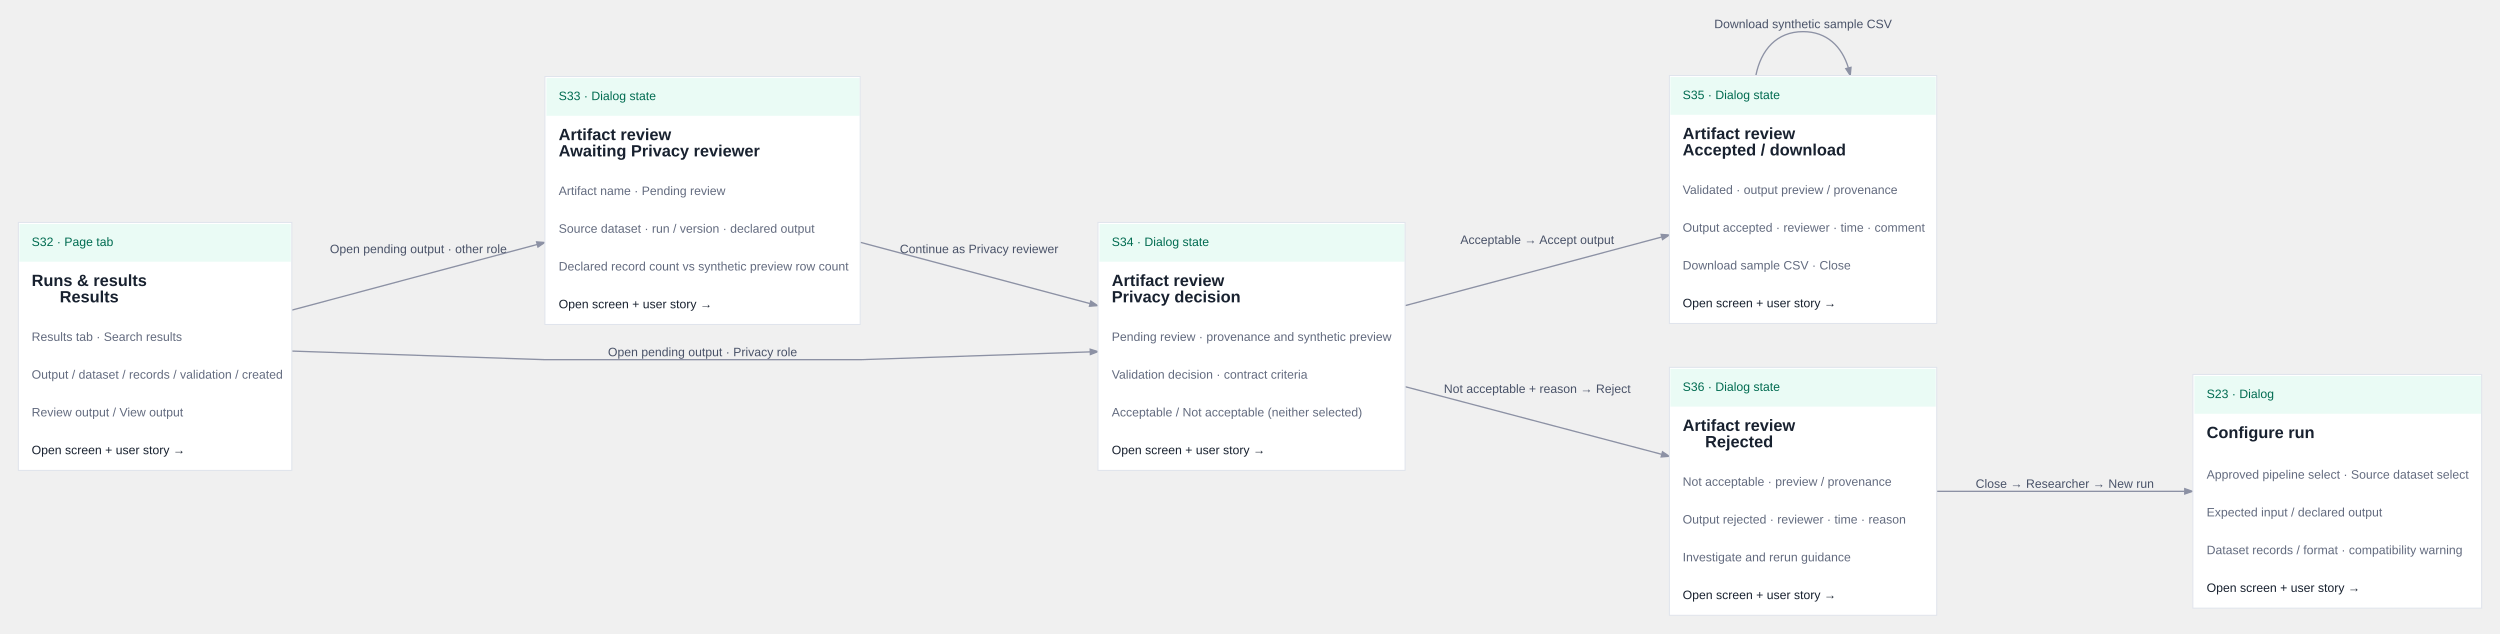
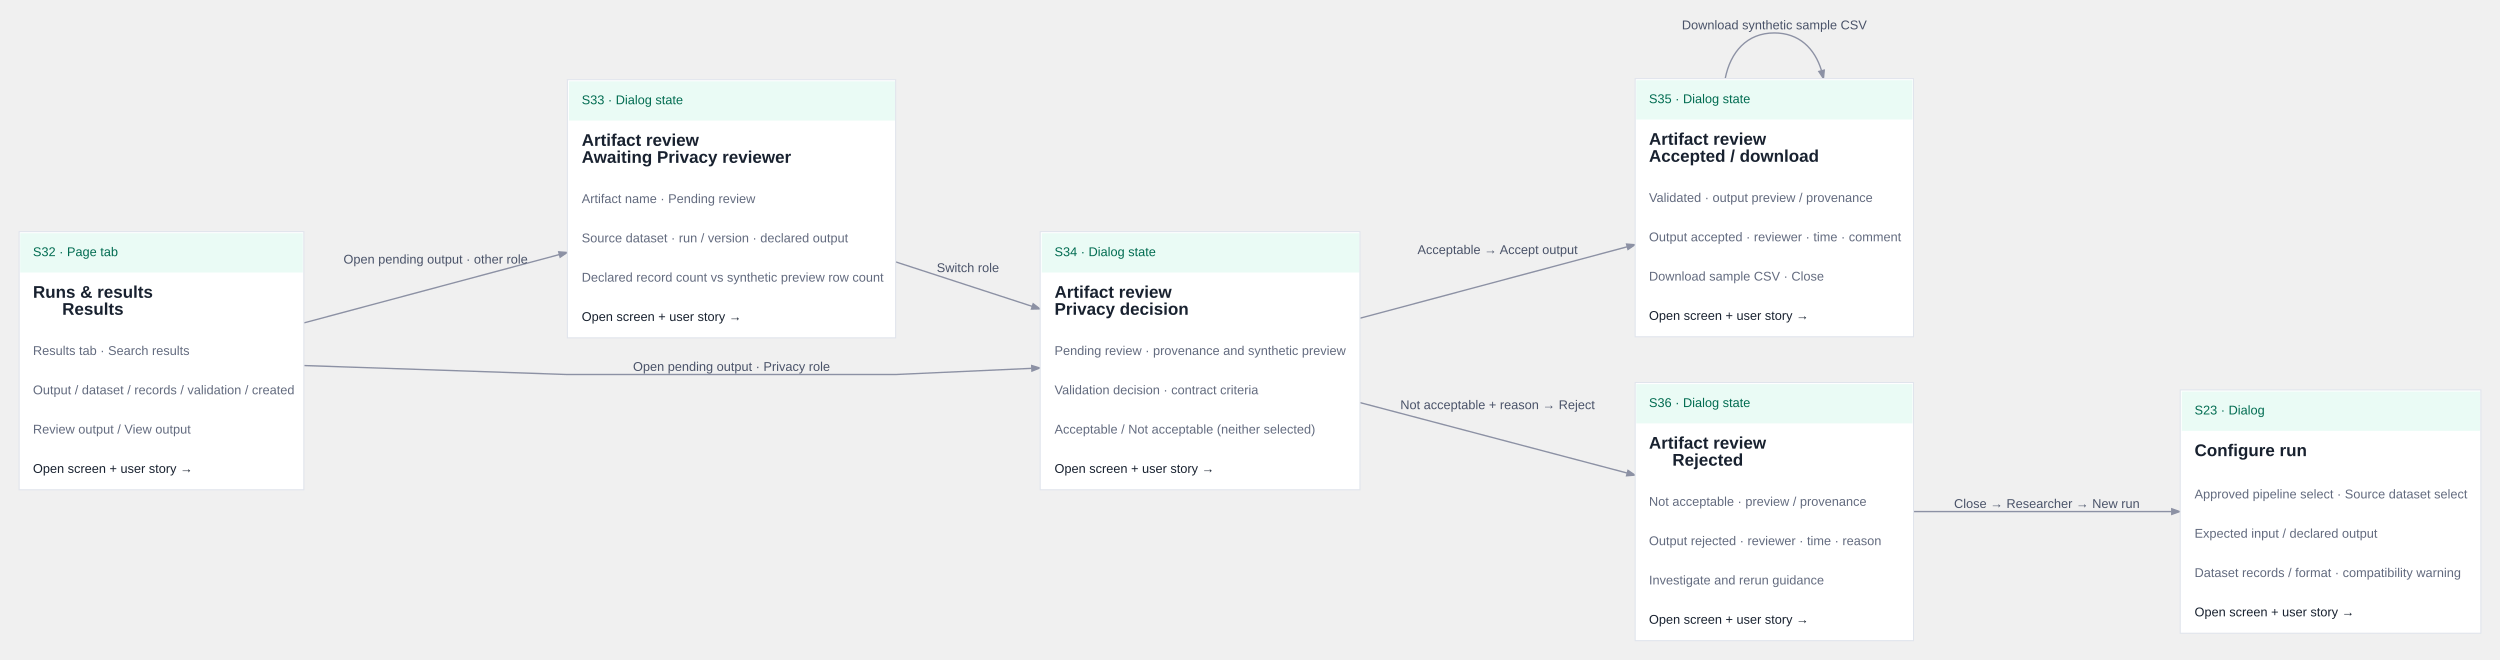
- <svg xmlns="http://www.w3.org/2000/svg" xmlns:xlink="http://www.w3.org/1999/xlink" width="2450pt" height="621pt" viewBox="0.00 0.00 2450.00 621.00">
+ <svg xmlns="http://www.w3.org/2000/svg" xmlns:xlink="http://www.w3.org/1999/xlink" width="2353pt" height="621pt" viewBox="0.00 0.00 2353.00 621.00">
  <g id="graph0" class="graph" transform="scale(1 1) rotate(0) translate(18 603)">
    <g id="edge1" class="edge">
      <g id="a_edge1">
        <a xlink:title="Open pending output · other role">
          <path fill="none" stroke="#8c91a4" stroke-width="1.3" d="M268.15,-299.12C340.94,-318.6 431.64,-342.86 508.39,-363.4" />
          <polygon fill="#8c91a4" stroke="#8c91a4" stroke-width="1.3" points="507.85,-365.97 515.77,-365.37 509.21,-360.9 507.85,-365.97" />
        </a>
      </g>
      <text text-anchor="middle" x="392" y="-354.9" font-family="Arial" font-size="12.00" fill="#495268">Open pending output · other role</text>
    </g>
    <g id="edge3" class="edge">
      <g id="a_edge3">
        <a xlink:title="Open pending output · Privacy role">
-           <path fill="none" stroke="#8c91a4" stroke-width="1.3" d="M268.26,-258.95C378.12,-255.2 516,-250.5 516,-250.5 516,-250.5 825,-250.5 825,-250.5 825,-250.5 944.87,-254.57 1050.4,-258.16" />
-           <polygon fill="#8c91a4" stroke="#8c91a4" stroke-width="1.3" points="1050.39,-260.79 1057.97,-258.42 1050.57,-255.54 1050.39,-260.79" />
+           <path fill="none" stroke="#8c91a4" stroke-width="1.3" d="M268.26,-258.95C378.12,-255.2 516,-250.5 516,-250.5 516,-250.5 825,-250.5 825,-250.5 825,-250.5 886.85,-253.32 952.98,-256.33" />
+           <polygon fill="#8c91a4" stroke="#8c91a4" stroke-width="1.3" points="953.03,-258.96 960.64,-256.68 953.27,-253.71 953.03,-258.96" />
        </a>
      </g>
      <text text-anchor="middle" x="670.5" y="-253.9" font-family="Arial" font-size="12.00" fill="#495268">Open pending output · Privacy role</text>
    </g>
    <g id="edge2" class="edge">
      <g id="a_edge2">
-         <a xlink:title="Continue as Privacy reviewer">
-           <path fill="none" stroke="#8c91a4" stroke-width="1.3" d="M825.1,-365.52C895.68,-346.69 979.29,-324.38 1050.31,-305.44" />
-           <polygon fill="#8c91a4" stroke="#8c91a4" stroke-width="1.3" points="1051.01,-307.97 1057.58,-303.5 1049.66,-302.89 1051.01,-307.97" />
+         <a xlink:title="Switch role">
+           <path fill="none" stroke="#8c91a4" stroke-width="1.3" d="M825.04,-356.49C866.65,-342.93 911.74,-328.25 953.53,-314.63" />
+           <polygon fill="#8c91a4" stroke="#8c91a4" stroke-width="1.3" points="954.43,-317.1 960.74,-312.28 952.8,-312.11 954.43,-317.1" />
        </a>
      </g>
-       <text text-anchor="middle" x="941.5" y="-354.9" font-family="Arial" font-size="12.00" fill="#495268">Continue as Privacy reviewer</text>
+       <text text-anchor="middle" x="893" y="-346.9" font-family="Arial" font-size="12.00" fill="#495268">Switch role</text>
    </g>
    <g id="edge4" class="edge">
      <g id="a_edge4">
        <a xlink:title="Acceptable → Accept output">
-           <path fill="none" stroke="#8c91a4" stroke-width="1.3" d="M1359.14,-303.52C1437.84,-324.56 1533.64,-350.18 1610.46,-370.72" />
-           <polygon fill="#8c91a4" stroke="#8c91a4" stroke-width="1.3" points="1609.91,-373.29 1617.84,-372.69 1611.27,-368.22 1609.91,-373.29" />
+           <path fill="none" stroke="#8c91a4" stroke-width="1.3" d="M1262.14,-303.52C1340.84,-324.56 1436.64,-350.18 1513.46,-370.72" />
+           <polygon fill="#8c91a4" stroke="#8c91a4" stroke-width="1.3" points="1512.91,-373.29 1520.84,-372.69 1514.27,-368.22 1512.91,-373.29" />
        </a>
      </g>
-       <text text-anchor="middle" x="1488.5" y="-363.9" font-family="Arial" font-size="12.00" fill="#495268">Acceptable → Accept output</text>
+       <text text-anchor="middle" x="1391.5" y="-363.9" font-family="Arial" font-size="12.00" fill="#495268">Acceptable → Accept output</text>
    </g>
    <g id="edge5" class="edge">
      <g id="a_edge5">
        <a xlink:title="Not acceptable + reason → Reject">
-           <path fill="none" stroke="#8c91a4" stroke-width="1.3" d="M1359.14,-224.04C1437.84,-203.29 1533.64,-178.03 1610.46,-157.77" />
-           <polygon fill="#8c91a4" stroke="#8c91a4" stroke-width="1.3" points="1611.25,-160.27 1617.84,-155.82 1609.91,-155.2 1611.25,-160.27" />
+           <path fill="none" stroke="#8c91a4" stroke-width="1.3" d="M1262.14,-224.04C1340.84,-203.29 1436.64,-178.03 1513.46,-157.77" />
+           <polygon fill="#8c91a4" stroke="#8c91a4" stroke-width="1.3" points="1514.25,-160.27 1520.84,-155.82 1512.91,-155.2 1514.25,-160.27" />
        </a>
      </g>
-       <text text-anchor="middle" x="1488.5" y="-217.9" font-family="Arial" font-size="12.00" fill="#495268">Not acceptable + reason → Reject</text>
+       <text text-anchor="middle" x="1391.5" y="-217.9" font-family="Arial" font-size="12.00" fill="#495268">Not acceptable + reason → Reject</text>
    </g>
    <g id="edge6" class="edge">
      <g id="a_edge6">
        <a xlink:title="Download synthetic sample CSV">
-           <path fill="none" stroke="#8c91a4" stroke-width="1.3" d="M1702.76,-529.09C1707.71,-554.07 1723.12,-572 1749,-572 1772.25,-572 1787.05,-557.53 1793.41,-536.48" />
-           <polygon fill="#8c91a4" stroke="#8c91a4" stroke-width="1.3" points="1795.98,-537.01 1795.24,-529.09 1790.89,-535.74 1795.98,-537.01" />
+           <path fill="none" stroke="#8c91a4" stroke-width="1.3" d="M1605.76,-529.09C1610.71,-554.07 1626.12,-572 1652,-572 1675.25,-572 1690.05,-557.53 1696.41,-536.48" />
+           <polygon fill="#8c91a4" stroke="#8c91a4" stroke-width="1.3" points="1698.98,-537.01 1698.24,-529.09 1693.89,-535.74 1698.98,-537.01" />
        </a>
      </g>
-       <text text-anchor="middle" x="1749" y="-575.4" font-family="Arial" font-size="12.00" fill="#495268">Download synthetic sample CSV</text>
+       <text text-anchor="middle" x="1652" y="-575.4" font-family="Arial" font-size="12.00" fill="#495268">Download synthetic sample CSV</text>
    </g>
    <g id="edge7" class="edge">
      <g id="a_edge7">
        <a xlink:title="Close → Researcher → New run">
-           <path fill="none" stroke="#8c91a4" stroke-width="1.3" d="M1880.25,-121.5C1953.9,-121.5 2046.26,-121.5 2122.75,-121.5" />
-           <polygon fill="#8c91a4" stroke="#8c91a4" stroke-width="1.3" points="2123.07,-124.13 2130.57,-121.5 2123.07,-118.88 2123.07,-124.13" />
+           <path fill="none" stroke="#8c91a4" stroke-width="1.3" d="M1783.25,-121.5C1856.9,-121.5 1949.26,-121.5 2025.75,-121.5" />
+           <polygon fill="#8c91a4" stroke="#8c91a4" stroke-width="1.3" points="2026.07,-124.13 2033.57,-121.5 2026.07,-118.88 2026.07,-124.13" />
        </a>
      </g>
-       <text text-anchor="middle" x="2005.5" y="-124.9" font-family="Arial" font-size="12.00" fill="#495268">Close → Researcher → New run</text>
+       <text text-anchor="middle" x="1908.5" y="-124.9" font-family="Arial" font-size="12.00" fill="#495268">Close → Researcher → New run</text>
    </g>
    <g id="node-S32" class="node">
      <g id="a_node-S32">
        <a xlink:href="#screen=S32&amp;journey=F09" xlink:title="Runs &amp; results · Results">
          <polygon fill="white" stroke="transparent" points="0,-142 0,-385 268,-385 268,-142 0,-142" />
          <polygon fill="#eafbf5" stroke="transparent" points="1,-346.5 1,-383.5 267,-383.5 267,-346.5 1,-346.5" />
          <text text-anchor="start" x="13" y="-361.9" font-family="Arial" font-size="12.00" fill="#006b50">S32 · Page tab</text>
          <text text-anchor="start" x="13" y="-322.7" font-family="Arial" font-weight="bold" font-size="16.00" fill="#18212f">Runs &amp; results</text>
          <text text-anchor="start" x="40.5" y="-306.7" font-family="Arial" font-weight="bold" font-size="16.00" fill="#18212f">Results</text>
          <text text-anchor="start" x="13" y="-268.9" font-family="Arial" font-size="12.00" fill="#626a7e">Results tab · Search results</text>
          <text text-anchor="start" x="13" y="-231.9" font-family="Arial" font-size="12.00" fill="#626a7e">Output / dataset / records / validation / created</text>
          <text text-anchor="start" x="13" y="-194.9" font-family="Arial" font-size="12.00" fill="#626a7e">Review output / View output</text>
          <text text-anchor="start" x="13" y="-157.9" font-family="Arial" font-size="12.00" fill="#18212f">Open screen + user story →</text>
          <polygon fill="none" stroke="#e0e4ec" points="0,-142 0,-385 268,-385 268,-142 0,-142" />
        </a>
      </g>
    </g>
    <g id="node-S33" class="node">
      <g id="a_node-S33">
        <a xlink:href="#screen=S33&amp;journey=F09" xlink:title="Artifact review · Awaiting Privacy reviewer">
          <polygon fill="white" stroke="transparent" points="516,-285 516,-528 825,-528 825,-285 516,-285" />
          <polygon fill="#eafbf5" stroke="transparent" points="517.5,-489.5 517.5,-526.5 824.5,-526.5 824.5,-489.5 517.5,-489.5" />
          <text text-anchor="start" x="529.5" y="-504.9" font-family="Arial" font-size="12.00" fill="#006b50">S33 · Dialog state</text>
          <text text-anchor="start" x="529.5" y="-465.7" font-family="Arial" font-weight="bold" font-size="16.00" fill="#18212f">Artifact review</text>
          <text text-anchor="start" x="529.5" y="-449.7" font-family="Arial" font-weight="bold" font-size="16.00" fill="#18212f">Awaiting Privacy reviewer</text>
          <text text-anchor="start" x="529.5" y="-411.9" font-family="Arial" font-size="12.00" fill="#626a7e">Artifact name · Pending review</text>
          <text text-anchor="start" x="529.5" y="-374.9" font-family="Arial" font-size="12.00" fill="#626a7e">Source dataset · run / version · declared output</text>
          <text text-anchor="start" x="529.5" y="-337.9" font-family="Arial" font-size="12.00" fill="#626a7e">Declared record count vs synthetic preview row count</text>
          <text text-anchor="start" x="529.5" y="-300.9" font-family="Arial" font-size="12.00" fill="#18212f">Open screen + user story →</text>
          <polygon fill="none" stroke="#e0e4ec" points="516,-285 516,-528 825,-528 825,-285 516,-285" />
        </a>
      </g>
    </g>
    <g id="node-S34" class="node">
      <g id="a_node-S34">
        <a xlink:href="#screen=S34&amp;journey=F09" xlink:title="Artifact review · Privacy decision">
-           <polygon fill="white" stroke="transparent" points="1058,-142 1058,-385 1359,-385 1359,-142 1058,-142" />
-           <polygon fill="#eafbf5" stroke="transparent" points="1059.5,-346.5 1059.5,-383.5 1358.5,-383.5 1358.5,-346.5 1059.5,-346.5" />
-           <text text-anchor="start" x="1071.5" y="-361.9" font-family="Arial" font-size="12.00" fill="#006b50">S34 · Dialog state</text>
-           <text text-anchor="start" x="1071.5" y="-322.7" font-family="Arial" font-weight="bold" font-size="16.00" fill="#18212f">Artifact review</text>
-           <text text-anchor="start" x="1071.5" y="-306.7" font-family="Arial" font-weight="bold" font-size="16.00" fill="#18212f">Privacy decision</text>
-           <text text-anchor="start" x="1071.5" y="-268.9" font-family="Arial" font-size="12.00" fill="#626a7e">Pending review · provenance and synthetic preview</text>
-           <text text-anchor="start" x="1071.5" y="-231.9" font-family="Arial" font-size="12.00" fill="#626a7e">Validation decision · contract criteria</text>
-           <text text-anchor="start" x="1071.5" y="-194.9" font-family="Arial" font-size="12.00" fill="#626a7e">Acceptable / Not acceptable (neither selected)</text>
-           <text text-anchor="start" x="1071.5" y="-157.9" font-family="Arial" font-size="12.00" fill="#18212f">Open screen + user story →</text>
-           <polygon fill="none" stroke="#e0e4ec" points="1058,-142 1058,-385 1359,-385 1359,-142 1058,-142" />
+           <polygon fill="white" stroke="transparent" points="961,-142 961,-385 1262,-385 1262,-142 961,-142" />
+           <polygon fill="#eafbf5" stroke="transparent" points="962.5,-346.5 962.5,-383.5 1261.5,-383.5 1261.5,-346.5 962.5,-346.5" />
+           <text text-anchor="start" x="974.5" y="-361.9" font-family="Arial" font-size="12.00" fill="#006b50">S34 · Dialog state</text>
+           <text text-anchor="start" x="974.5" y="-322.7" font-family="Arial" font-weight="bold" font-size="16.00" fill="#18212f">Artifact review</text>
+           <text text-anchor="start" x="974.5" y="-306.7" font-family="Arial" font-weight="bold" font-size="16.00" fill="#18212f">Privacy decision</text>
+           <text text-anchor="start" x="974.5" y="-268.9" font-family="Arial" font-size="12.00" fill="#626a7e">Pending review · provenance and synthetic preview</text>
+           <text text-anchor="start" x="974.5" y="-231.9" font-family="Arial" font-size="12.00" fill="#626a7e">Validation decision · contract criteria</text>
+           <text text-anchor="start" x="974.5" y="-194.9" font-family="Arial" font-size="12.00" fill="#626a7e">Acceptable / Not acceptable (neither selected)</text>
+           <text text-anchor="start" x="974.5" y="-157.9" font-family="Arial" font-size="12.00" fill="#18212f">Open screen + user story →</text>
+           <polygon fill="none" stroke="#e0e4ec" points="961,-142 961,-385 1262,-385 1262,-142 961,-142" />
        </a>
      </g>
    </g>
    <g id="node-S35" class="node">
      <g id="a_node-S35">
        <a xlink:href="#screen=S35&amp;journey=F09" xlink:title="Artifact review · Accepted / download">
-           <polygon fill="white" stroke="transparent" points="1618,-286 1618,-529 1880,-529 1880,-286 1618,-286" />
-           <polygon fill="#eafbf5" stroke="transparent" points="1619,-490.5 1619,-527.5 1879,-527.5 1879,-490.5 1619,-490.5" />
-           <text text-anchor="start" x="1631" y="-505.9" font-family="Arial" font-size="12.00" fill="#006b50">S35 · Dialog state</text>
-           <text text-anchor="start" x="1631" y="-466.7" font-family="Arial" font-weight="bold" font-size="16.00" fill="#18212f">Artifact review</text>
-           <text text-anchor="start" x="1631" y="-450.7" font-family="Arial" font-weight="bold" font-size="16.00" fill="#18212f">Accepted / download</text>
-           <text text-anchor="start" x="1631" y="-412.9" font-family="Arial" font-size="12.00" fill="#626a7e">Validated · output preview / provenance</text>
-           <text text-anchor="start" x="1631" y="-375.9" font-family="Arial" font-size="12.00" fill="#626a7e">Output accepted · reviewer · time · comment</text>
-           <text text-anchor="start" x="1631" y="-338.9" font-family="Arial" font-size="12.00" fill="#626a7e">Download sample CSV · Close</text>
-           <text text-anchor="start" x="1631" y="-301.9" font-family="Arial" font-size="12.00" fill="#18212f">Open screen + user story →</text>
-           <polygon fill="none" stroke="#e0e4ec" points="1618,-286 1618,-529 1880,-529 1880,-286 1618,-286" />
+           <polygon fill="white" stroke="transparent" points="1521,-286 1521,-529 1783,-529 1783,-286 1521,-286" />
+           <polygon fill="#eafbf5" stroke="transparent" points="1522,-490.5 1522,-527.5 1782,-527.5 1782,-490.5 1522,-490.5" />
+           <text text-anchor="start" x="1534" y="-505.9" font-family="Arial" font-size="12.00" fill="#006b50">S35 · Dialog state</text>
+           <text text-anchor="start" x="1534" y="-466.7" font-family="Arial" font-weight="bold" font-size="16.00" fill="#18212f">Artifact review</text>
+           <text text-anchor="start" x="1534" y="-450.7" font-family="Arial" font-weight="bold" font-size="16.00" fill="#18212f">Accepted / download</text>
+           <text text-anchor="start" x="1534" y="-412.9" font-family="Arial" font-size="12.00" fill="#626a7e">Validated · output preview / provenance</text>
+           <text text-anchor="start" x="1534" y="-375.9" font-family="Arial" font-size="12.00" fill="#626a7e">Output accepted · reviewer · time · comment</text>
+           <text text-anchor="start" x="1534" y="-338.9" font-family="Arial" font-size="12.00" fill="#626a7e">Download sample CSV · Close</text>
+           <text text-anchor="start" x="1534" y="-301.9" font-family="Arial" font-size="12.00" fill="#18212f">Open screen + user story →</text>
+           <polygon fill="none" stroke="#e0e4ec" points="1521,-286 1521,-529 1783,-529 1783,-286 1521,-286" />
        </a>
      </g>
    </g>
    <g id="node-S36" class="node">
      <g id="a_node-S36">
        <a xlink:href="#screen=S36&amp;journey=F09" xlink:title="Artifact review · Rejected">
-           <polygon fill="white" stroke="transparent" points="1618,0 1618,-243 1880,-243 1880,0 1618,0" />
-           <polygon fill="#eafbf5" stroke="transparent" points="1619,-204.5 1619,-241.5 1879,-241.5 1879,-204.5 1619,-204.5" />
-           <text text-anchor="start" x="1631" y="-219.9" font-family="Arial" font-size="12.00" fill="#006b50">S36 · Dialog state</text>
-           <text text-anchor="start" x="1631" y="-180.7" font-family="Arial" font-weight="bold" font-size="16.00" fill="#18212f">Artifact review</text>
-           <text text-anchor="start" x="1653" y="-164.7" font-family="Arial" font-weight="bold" font-size="16.00" fill="#18212f">Rejected</text>
-           <text text-anchor="start" x="1631" y="-126.9" font-family="Arial" font-size="12.00" fill="#626a7e">Not acceptable · preview / provenance</text>
-           <text text-anchor="start" x="1631" y="-89.9" font-family="Arial" font-size="12.00" fill="#626a7e">Output rejected · reviewer · time · reason</text>
-           <text text-anchor="start" x="1631" y="-52.9" font-family="Arial" font-size="12.00" fill="#626a7e">Investigate and rerun guidance</text>
-           <text text-anchor="start" x="1631" y="-15.9" font-family="Arial" font-size="12.00" fill="#18212f">Open screen + user story →</text>
-           <polygon fill="none" stroke="#e0e4ec" points="1618,0 1618,-243 1880,-243 1880,0 1618,0" />
+           <polygon fill="white" stroke="transparent" points="1521,0 1521,-243 1783,-243 1783,0 1521,0" />
+           <polygon fill="#eafbf5" stroke="transparent" points="1522,-204.5 1522,-241.5 1782,-241.5 1782,-204.5 1522,-204.5" />
+           <text text-anchor="start" x="1534" y="-219.9" font-family="Arial" font-size="12.00" fill="#006b50">S36 · Dialog state</text>
+           <text text-anchor="start" x="1534" y="-180.7" font-family="Arial" font-weight="bold" font-size="16.00" fill="#18212f">Artifact review</text>
+           <text text-anchor="start" x="1556" y="-164.7" font-family="Arial" font-weight="bold" font-size="16.00" fill="#18212f">Rejected</text>
+           <text text-anchor="start" x="1534" y="-126.9" font-family="Arial" font-size="12.00" fill="#626a7e">Not acceptable · preview / provenance</text>
+           <text text-anchor="start" x="1534" y="-89.9" font-family="Arial" font-size="12.00" fill="#626a7e">Output rejected · reviewer · time · reason</text>
+           <text text-anchor="start" x="1534" y="-52.9" font-family="Arial" font-size="12.00" fill="#626a7e">Investigate and rerun guidance</text>
+           <text text-anchor="start" x="1534" y="-15.9" font-family="Arial" font-size="12.00" fill="#18212f">Open screen + user story →</text>
+           <polygon fill="none" stroke="#e0e4ec" points="1521,0 1521,-243 1783,-243 1783,0 1521,0" />
        </a>
      </g>
    </g>
    <g id="node-S23" class="node">
      <g id="a_node-S23">
        <a xlink:href="#screen=S23&amp;journey=F09" xlink:title="Configure run">
-           <polygon fill="white" stroke="transparent" points="2131,-7 2131,-236 2414,-236 2414,-7 2131,-7" />
-           <polygon fill="#eafbf5" stroke="transparent" points="2132.5,-197.5 2132.5,-234.5 2413.5,-234.5 2413.5,-197.5 2132.5,-197.5" />
-           <text text-anchor="start" x="2144.5" y="-212.9" font-family="Arial" font-size="12.00" fill="#006b50">S23 · Dialog</text>
-           <text text-anchor="start" x="2144.5" y="-173.7" font-family="Arial" font-weight="bold" font-size="16.00" fill="#18212f">Configure run</text>
-           <text text-anchor="start" x="2144.5" y="-133.9" font-family="Arial" font-size="12.00" fill="#626a7e">Approved pipeline select · Source dataset select</text>
-           <text text-anchor="start" x="2144.5" y="-96.9" font-family="Arial" font-size="12.00" fill="#626a7e">Expected input / declared output</text>
-           <text text-anchor="start" x="2144.5" y="-59.9" font-family="Arial" font-size="12.00" fill="#626a7e">Dataset records / format · compatibility warning</text>
-           <text text-anchor="start" x="2144.5" y="-22.9" font-family="Arial" font-size="12.00" fill="#18212f">Open screen + user story →</text>
-           <polygon fill="none" stroke="#e0e4ec" points="2131,-7 2131,-236 2414,-236 2414,-7 2131,-7" />
+           <polygon fill="white" stroke="transparent" points="2034,-7 2034,-236 2317,-236 2317,-7 2034,-7" />
+           <polygon fill="#eafbf5" stroke="transparent" points="2035.5,-197.5 2035.5,-234.5 2316.5,-234.5 2316.5,-197.5 2035.5,-197.5" />
+           <text text-anchor="start" x="2047.5" y="-212.9" font-family="Arial" font-size="12.00" fill="#006b50">S23 · Dialog</text>
+           <text text-anchor="start" x="2047.5" y="-173.7" font-family="Arial" font-weight="bold" font-size="16.00" fill="#18212f">Configure run</text>
+           <text text-anchor="start" x="2047.5" y="-133.9" font-family="Arial" font-size="12.00" fill="#626a7e">Approved pipeline select · Source dataset select</text>
+           <text text-anchor="start" x="2047.5" y="-96.9" font-family="Arial" font-size="12.00" fill="#626a7e">Expected input / declared output</text>
+           <text text-anchor="start" x="2047.5" y="-59.9" font-family="Arial" font-size="12.00" fill="#626a7e">Dataset records / format · compatibility warning</text>
+           <text text-anchor="start" x="2047.5" y="-22.9" font-family="Arial" font-size="12.00" fill="#18212f">Open screen + user story →</text>
+           <polygon fill="none" stroke="#e0e4ec" points="2034,-7 2034,-236 2317,-236 2317,-7 2034,-7" />
        </a>
      </g>
    </g>
  </g>
</svg>
